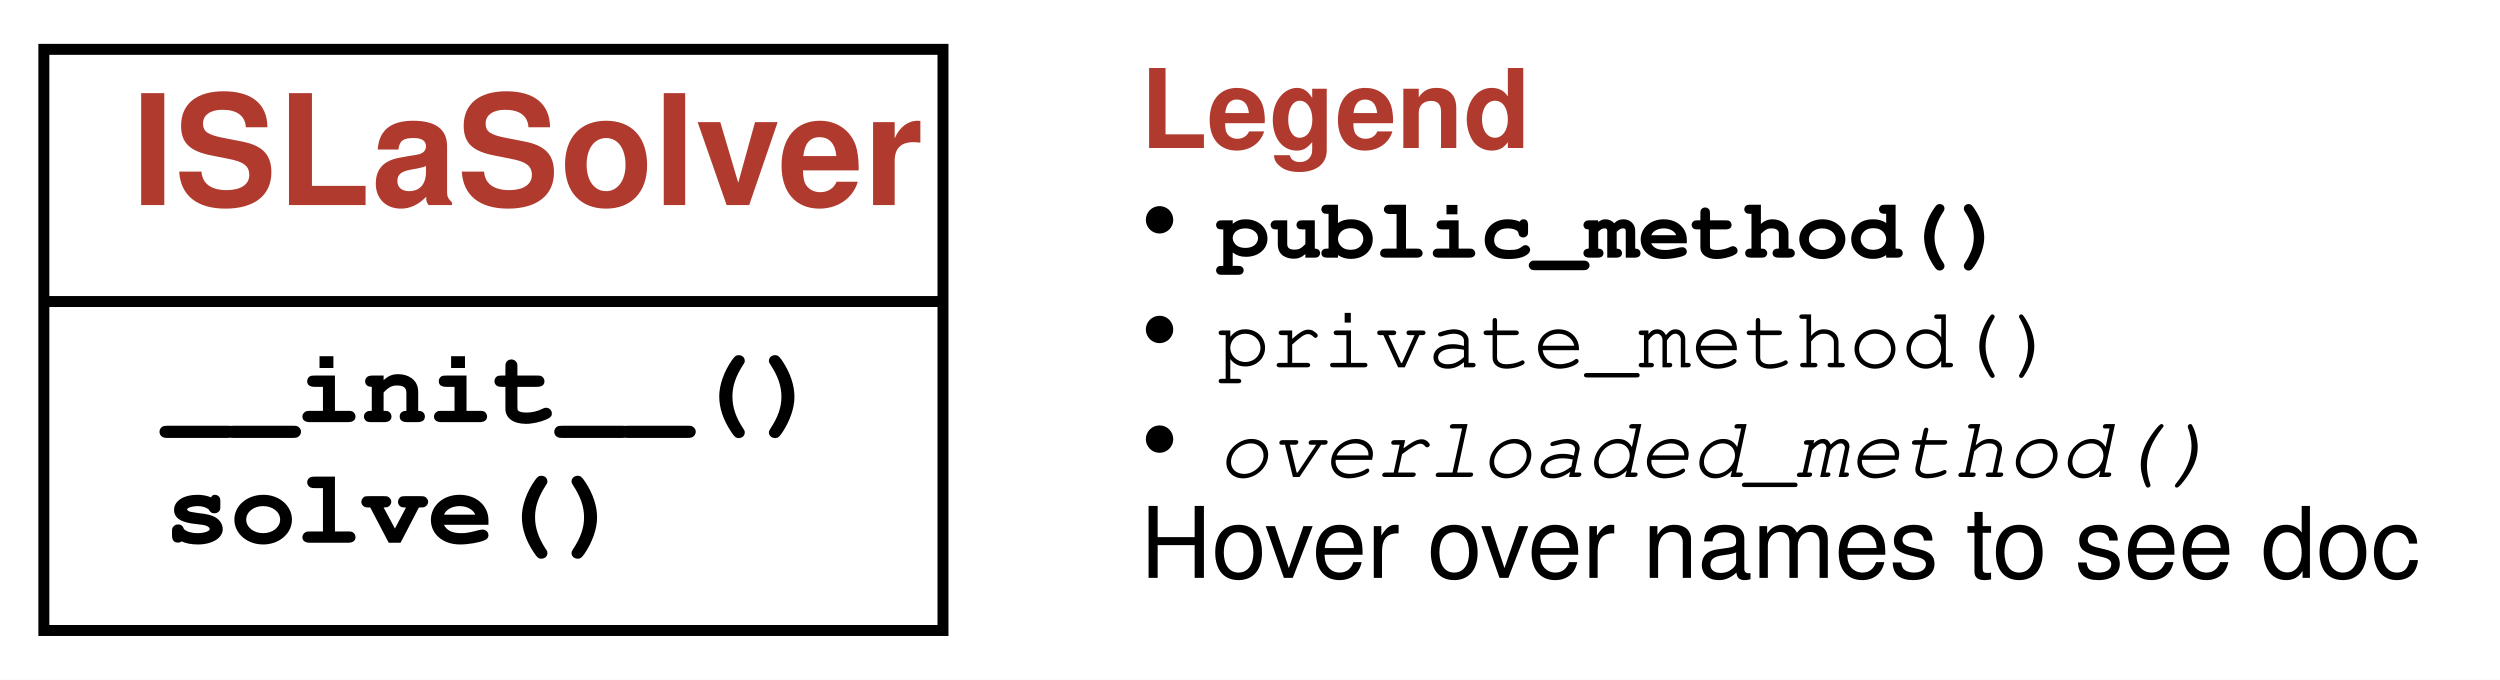
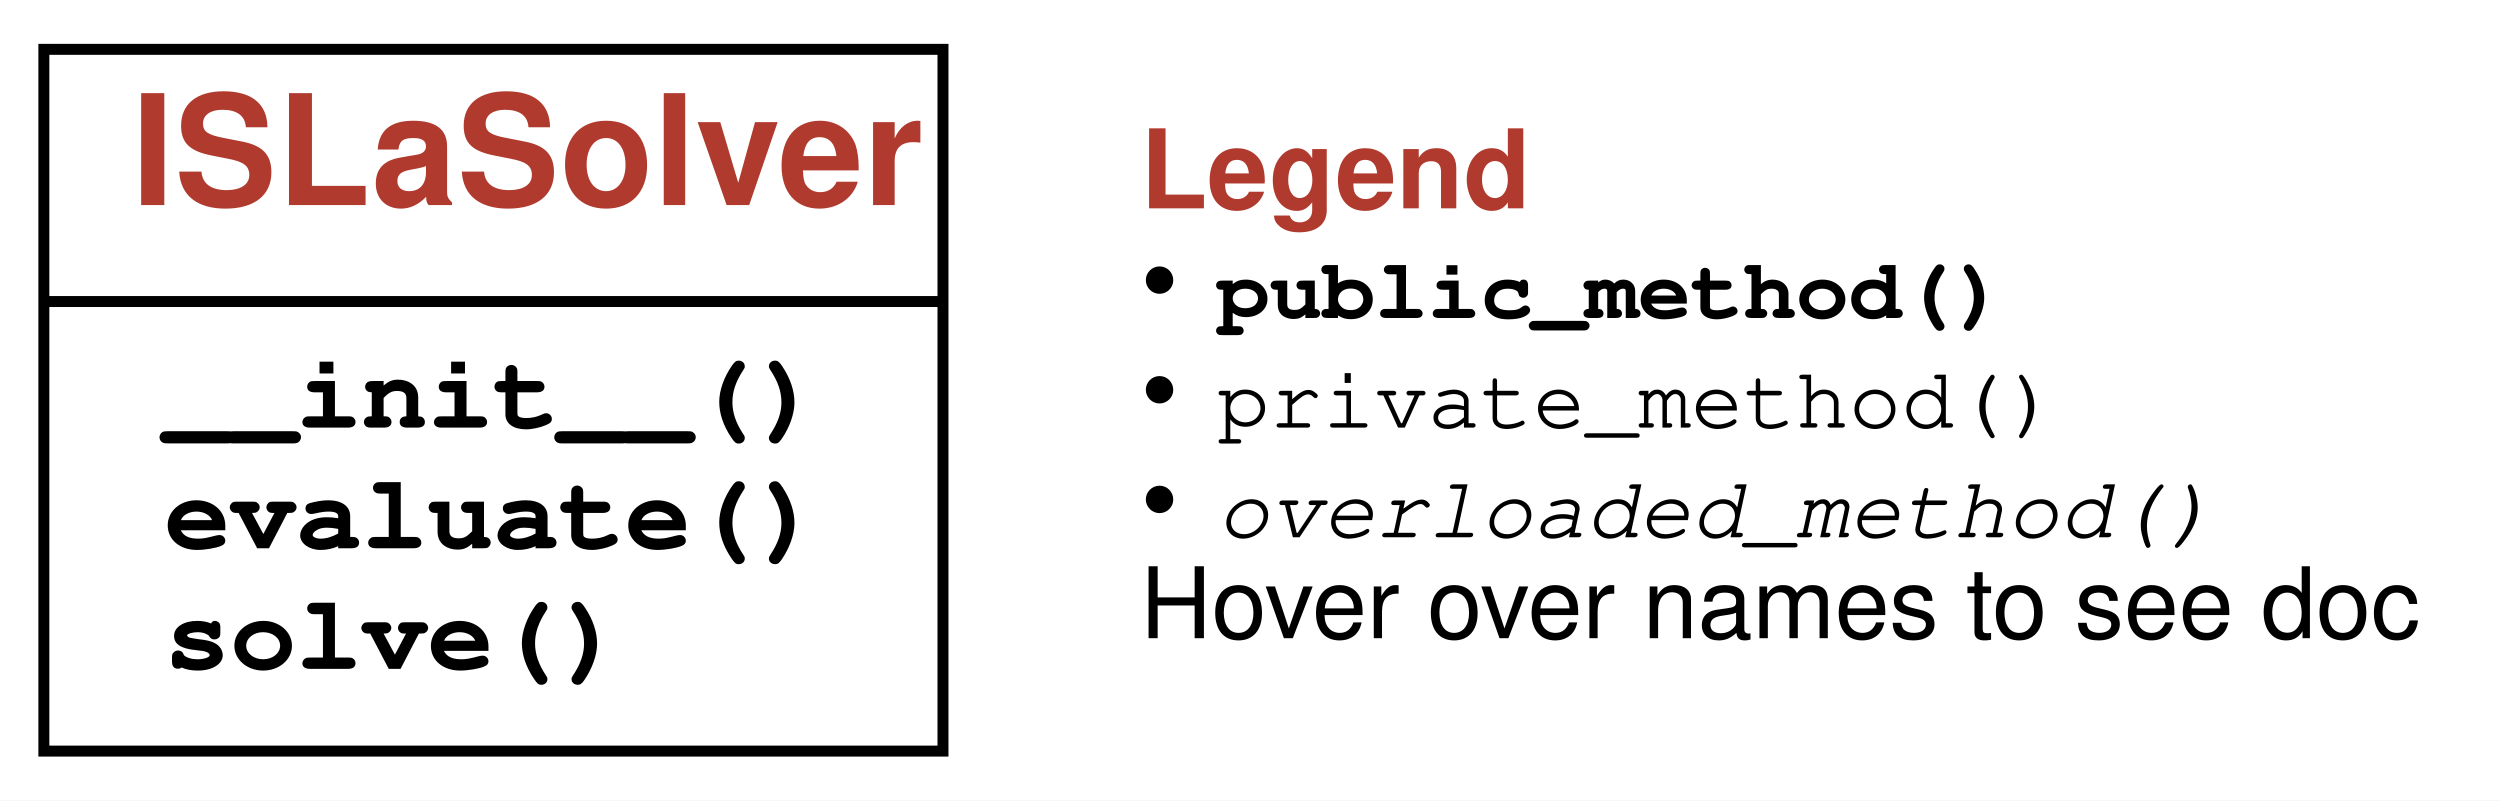
- <svg xmlns="http://www.w3.org/2000/svg" xmlns:xlink="http://www.w3.org/1999/xlink" width="228pt" height="62pt" viewBox="0.00 0.00 228.00 62.00">
-   <g id="graph0" class="graph" transform="scale(1 1) rotate(0) translate(4 58)">
+ <svg xmlns="http://www.w3.org/2000/svg" xmlns:xlink="http://www.w3.org/1999/xlink" width="228pt" height="73pt" viewBox="0.00 0.00 228.00 73.00">
+   <g id="graph0" class="graph" transform="scale(1 1) rotate(0) translate(4 69)">
    <g id="a_graph0">
      <a xlink:title="ISLaSolver class hierarchy">
-         <polygon fill="white" stroke="transparent" points="-4,4 -4,-58 224,-58 224,4 -4,4" />
+         <polygon fill="white" stroke="transparent" points="-4,4 -4,-69 224,-69 224,4 -4,4" />
      </a>
    </g>
    <g id="node1" class="node">
      <g id="a_node1">
-         <a xlink:href="isla.solver.ipynb" xlink:title="class ISLaSolver">
-           <polygon fill="none" stroke="black" points="0,-0.5 0,-53.5 82,-53.5 82,-0.5 0,-0.5" />
-           <text text-anchor="start" x="8" y="-39.3" font-family="Patua One, Helvetica, sans-serif" font-weight="bold" font-size="14.00" fill="#b03a2e">ISLaSolver</text>
-           <polyline fill="none" stroke="black" points="0,-30.5 82,-30.5 " />
+         <a xlink:href="isla.solver.ipynb" xlink:title="class ISLaSolver:&#10;The solver class for ISLa formulas/constraints. Main methods: `solve()` and `evaluate()`.">
+           <polygon fill="none" stroke="black" points="0,-0.5 0,-64.5 82,-64.5 82,-0.5 0,-0.5" />
+           <text text-anchor="start" x="8" y="-50.3" font-family="Patua One, Helvetica, sans-serif" font-weight="bold" font-size="14.00" fill="#b03a2e">ISLaSolver</text>
+           <polyline fill="none" stroke="black" points="0,-41.5 82,-41.5 " />
          <g id="a_node1_0">
            <a xlink:href="#" xlink:title="ISLaSolver">
              <g id="a_node1_1">
-                 <a xlink:href="isla.solver.ipynb" xlink:title="__init__(self, grammar: Dict[str, List[str]], formula: Union[isla.language.Formula, str], structural_predicates: Set[isla.language.StructuralPredicate] = {Predicate(after, 2), Predicate(same_position, 2), Predicate(nth, 3), Predicate(inside, 2), Predicate(consecutive, 2), Predicate(direct_child, 2), Predicate(level, 4), Predicate(before, 2), Predicate(different_position, 2)}, semantic_predicates: Set[isla.language.SemanticPredicate] = {SemanticPredicate(count, 3)}, max_number_free_instantiations: int = 10, max_number_smt_instantiations: int = 10, max_number_tree_insertion_results: int = 5, enforce_unique_trees_in_queue: bool = True, precompute_reachability: bool = False, debug: bool = False, cost_computer: Optional[ForwardRef('CostComputer')] = None, timeout_seconds: Optional[int] = None, global_fuzzer: bool = False, predicates_unique_in_int_arg: Tuple[isla.language.SemanticPredicate, ...] = (SemanticPredicate(count, 3),), fuzzer_factory: Callable[[Dict[str, List[str]]], isla.fuzzer.GrammarFuzzer] = &lt;function ISLaSolver.&lt;lambda&gt;&gt;, tree_insertion_methods=7):&#10;:param grammar: The underlying grammar.&#10;:param formula: The formula to solve.&#10;:param max_number_free_instantiations: Number of times that nonterminals that are not bound by any formula&#10;should be expanded by a coverage-based fuzzer.&#10;:param max_number_smt_instantiations: Number of solutions of SMT formulas that should be produced.&#10;:param precompute_reachability: If true, the distances between all grammar nodes are pre-computed using&#10;Floyd-Warshall's algorithm. This makes sense if there are many expensive distance queries, e.g., in a big&#10;grammar and a constraint with relatively many universal quantifiers.&#10;:param debug: If true, debug information about the evolution of states is collected, notably in the&#10;field state_tree. The root of the tree is in the field state_tree_root. The field costs stores the computed&#10;cost values for all new nodes.&#10;:param global_fuzzer: If set to True, only one coverage-guided grammar fuzzer object is used to finish&#10;off unconstrained open derivation trees throughout the whole generation time. This may be beneficial for&#10;some targets; e.g., we experienced that CSV works significantly faster. However, the achieved k-path coverage&#10;can be lower with that setting.&#10;:param predicates_unique_in_int_arg: This is needed in certain cases for instantiating universal&#10;integer quantifiers. The supplied predicates should have exactly one integer argument, and hold&#10;for exactly one integer value once all other parameters are fixed.&#10;:param fuzzer_factory: Constructor of the fuzzer to use for instantiating &quot;free&quot; nonterminals.&#10;:param tree_insertion_methods: Combination of methods to use for existential quantifier elimination by&#10;tree insertion. Full selection: `DIRECT_EMBEDDING &amp; SELF_EMBEDDING &amp; CONTEXT_ADDITION`.">
-                   <text text-anchor="start" x="11" y="-19.5" font-family="'Fira Mono', 'Source Code Pro', 'Courier', monospace" font-weight="bold" font-size="10.00">__init__()</text>
+                 <a xlink:href="isla.solver.ipynb" xlink:title="__init__(self, grammar: Dict[str, List[str]], formula: Union[isla.language.Formula, str], structural_predicates: Set[isla.language.StructuralPredicate] = {Predicate(same_position, 2), Predicate(different_position, 2), Predicate(consecutive, 2), Predicate(direct_child, 2), Predicate(after, 2), Predicate(level, 4), Predicate(inside, 2), Predicate(before, 2), Predicate(nth, 3)}, semantic_predicates: Set[isla.language.SemanticPredicate] = {SemanticPredicate(count, 3)}, max_number_free_instantiations: int = 10, max_number_smt_instantiations: int = 10, max_number_tree_insertion_results: int = 5, enforce_unique_trees_in_queue: bool = True, precompute_reachability: bool = False, debug: bool = False, cost_computer: Optional[ForwardRef('CostComputer')] = None, timeout_seconds: Optional[int] = None, global_fuzzer: bool = False, predicates_unique_in_int_arg: Tuple[isla.language.SemanticPredicate, ...] = (SemanticPredicate(count, 3),), fuzzer_factory: Callable[[Dict[str, List[str]]], isla.fuzzer.GrammarFuzzer] = &lt;function ISLaSolver.&lt;lambda&gt;&gt;, tree_insertion_methods=7):&#10;Constructs a new ISLaSolver object. Passing a grammar and a formula is mandatory.&#10;&#10;:param grammar: The underlying grammar.&#10;:param formula: The formula to solve; either a string or a readily parsed formula.&#10;:param structural_predicates: Structural predicates to use when parsing a formula.&#10;:param semantic_predicates: Semantic predicates to use when parsing a formula.&#10;:param max_number_free_instantiations: Number of times that nonterminals that are not bound by any formula&#10;should be expanded by a coverage-based fuzzer.&#10;:param max_number_smt_instantiations: Number of solutions of SMT formulas that should be produced.&#10;:param max_number_tree_insertion_results: The maximum number of results when solving existential quantifiers&#10;by tree insertion.&#10;:param enforce_unique_trees_in_queue: If true, states with the same tree as an already existing tree in the&#10;queue are discarded, irrespectively of the constraint.&#10;:param precompute_reachability: If true, the distances between all grammar nodes are pre-computed using&#10;Floyd-Warshall's algorithm. This makes sense if there are many expensive distance queries, e.g., in a big&#10;grammar and a constraint with relatively many universal quantifiers.&#10;:param debug: If true, debug information about the evolution of states is collected, notably in the&#10;field state_tree. The root of the tree is in the field state_tree_root. The field costs stores the computed&#10;cost values for all new nodes.&#10;:param cost_computer: The `CostComputer` class for computing the cost relevant to placing states&#10;in ISLa's queue.&#10;:param timeout_seconds: Number of seconds after which the solver will terminate.&#10;:param global_fuzzer: If set to True, only one coverage-guided grammar fuzzer object is used to finish&#10;off unconstrained open derivation trees throughout the whole generation time. This may be beneficial for&#10;some targets; e.g., we experienced that CSV works significantly faster. However, the achieved k-path coverage&#10;can be lower with that setting.&#10;:param predicates_unique_in_int_arg: This is needed in certain cases for instantiating universal&#10;integer quantifiers. The supplied predicates should have exactly one integer argument, and hold&#10;for exactly one integer value once all other parameters are fixed.&#10;:param fuzzer_factory: Constructor of the fuzzer to use for instantiating &quot;free&quot; nonterminals.&#10;:param tree_insertion_methods: Combination of methods to use for existential quantifier elimination by&#10;tree insertion. Full selection: `DIRECT_EMBEDDING &amp; SELF_EMBEDDING &amp; CONTEXT_ADDITION`.">
+                   <text text-anchor="start" x="11" y="-30" font-family="'Fira Mono', 'Source Code Pro', 'Courier', monospace" font-weight="bold" font-size="10.00">__init__()</text>
                </a>
              </g>
              <g id="a_node1_2">
-                 <a xlink:href="isla.solver.ipynb" xlink:title="solve(self) -&gt; Generator[isla.derivation_tree.DerivationTree, NoneType, NoneType]">
-                   <text text-anchor="start" x="11" y="-8.5" font-family="'Fira Mono', 'Source Code Pro', 'Courier', monospace" font-weight="bold" font-size="10.00">solve()</text>
+                 <a xlink:href="isla.solver.ipynb" xlink:title="evaluate(self, inp: isla.derivation_tree.DerivationTree | str) -&gt; isla.three_valued_truth.ThreeValuedTruth:&#10;Evaluates whether the given derivation tree satisfies the constraint passed to the solver.&#10;&#10;:param inp: The input to evaluate, either readily parsed or as a string.&#10;:return: A three-valued truth value.">
+                   <text text-anchor="start" x="11" y="-19" font-family="'Fira Mono', 'Source Code Pro', 'Courier', monospace" font-weight="bold" font-size="10.00">evaluate()</text>
+                 </a>
+               </g>
+               <g id="a_node1_3">
+                 <a xlink:href="isla.solver.ipynb" xlink:title="solve(self) -&gt; Generator[isla.derivation_tree.DerivationTree, NoneType, NoneType]:&#10;Produces solutions to the constraint passed to the solver instance.&#10;Take care to repeatedly call `next(...)` on the *same* generator object (don't call `solve()` repeatedly).&#10;:return: A generator of solutions.">
+                   <text text-anchor="start" x="11" y="-8" font-family="'Fira Mono', 'Source Code Pro', 'Courier', monospace" font-weight="bold" font-size="10.00">solve()</text>
                </a>
              </g>
            </a>
          </g>
        </a>
      </g>
    </g>
    <g id="node2" class="node">
-       <text text-anchor="start" x="100" y="-44.5" font-family="Patua One, Helvetica, sans-serif" font-weight="bold" font-size="10.00" fill="#b03a2e">Legend</text>
-       <text text-anchor="start" x="100" y="-34.5" font-family="Patua One, Helvetica, sans-serif" font-size="10.00">• </text>
-       <text text-anchor="start" x="107" y="-34.5" font-family="'Fira Mono', 'Source Code Pro', 'Courier', monospace" font-weight="bold" font-size="8.00">public_method()</text>
-       <text text-anchor="start" x="100" y="-24.5" font-family="Patua One, Helvetica, sans-serif" font-size="10.00">• </text>
-       <text text-anchor="start" x="107" y="-24.5" font-family="'Fira Mono', 'Source Code Pro', 'Courier', monospace" font-size="8.00">private_method()</text>
-       <text text-anchor="start" x="100" y="-14.5" font-family="Patua One, Helvetica, sans-serif" font-size="10.00">• </text>
-       <text text-anchor="start" x="107" y="-14.5" font-family="'Fira Mono', 'Source Code Pro', 'Courier', monospace" font-style="italic" font-size="8.00">overloaded_method()</text>
-       <text text-anchor="start" x="100" y="-5.3" font-family="Helvetica,sans-Serif" font-size="9.00">Hover over names to see doc</text>
+       <text text-anchor="start" x="100" y="-50" font-family="Patua One, Helvetica, sans-serif" font-weight="bold" font-size="10.00" fill="#b03a2e">Legend</text>
+       <text text-anchor="start" x="100" y="-40" font-family="Patua One, Helvetica, sans-serif" font-size="10.00">• </text>
+       <text text-anchor="start" x="107" y="-40" font-family="'Fira Mono', 'Source Code Pro', 'Courier', monospace" font-weight="bold" font-size="8.00">public_method()</text>
+       <text text-anchor="start" x="100" y="-30" font-family="Patua One, Helvetica, sans-serif" font-size="10.00">• </text>
+       <text text-anchor="start" x="107" y="-30" font-family="'Fira Mono', 'Source Code Pro', 'Courier', monospace" font-size="8.00">private_method()</text>
+       <text text-anchor="start" x="100" y="-20" font-family="Patua One, Helvetica, sans-serif" font-size="10.00">• </text>
+       <text text-anchor="start" x="107" y="-20" font-family="'Fira Mono', 'Source Code Pro', 'Courier', monospace" font-style="italic" font-size="8.00">overloaded_method()</text>
+       <text text-anchor="start" x="100" y="-10.8" font-family="Helvetica,sans-Serif" font-size="9.00">Hover over names to see doc</text>
    </g>
  </g>
</svg>
